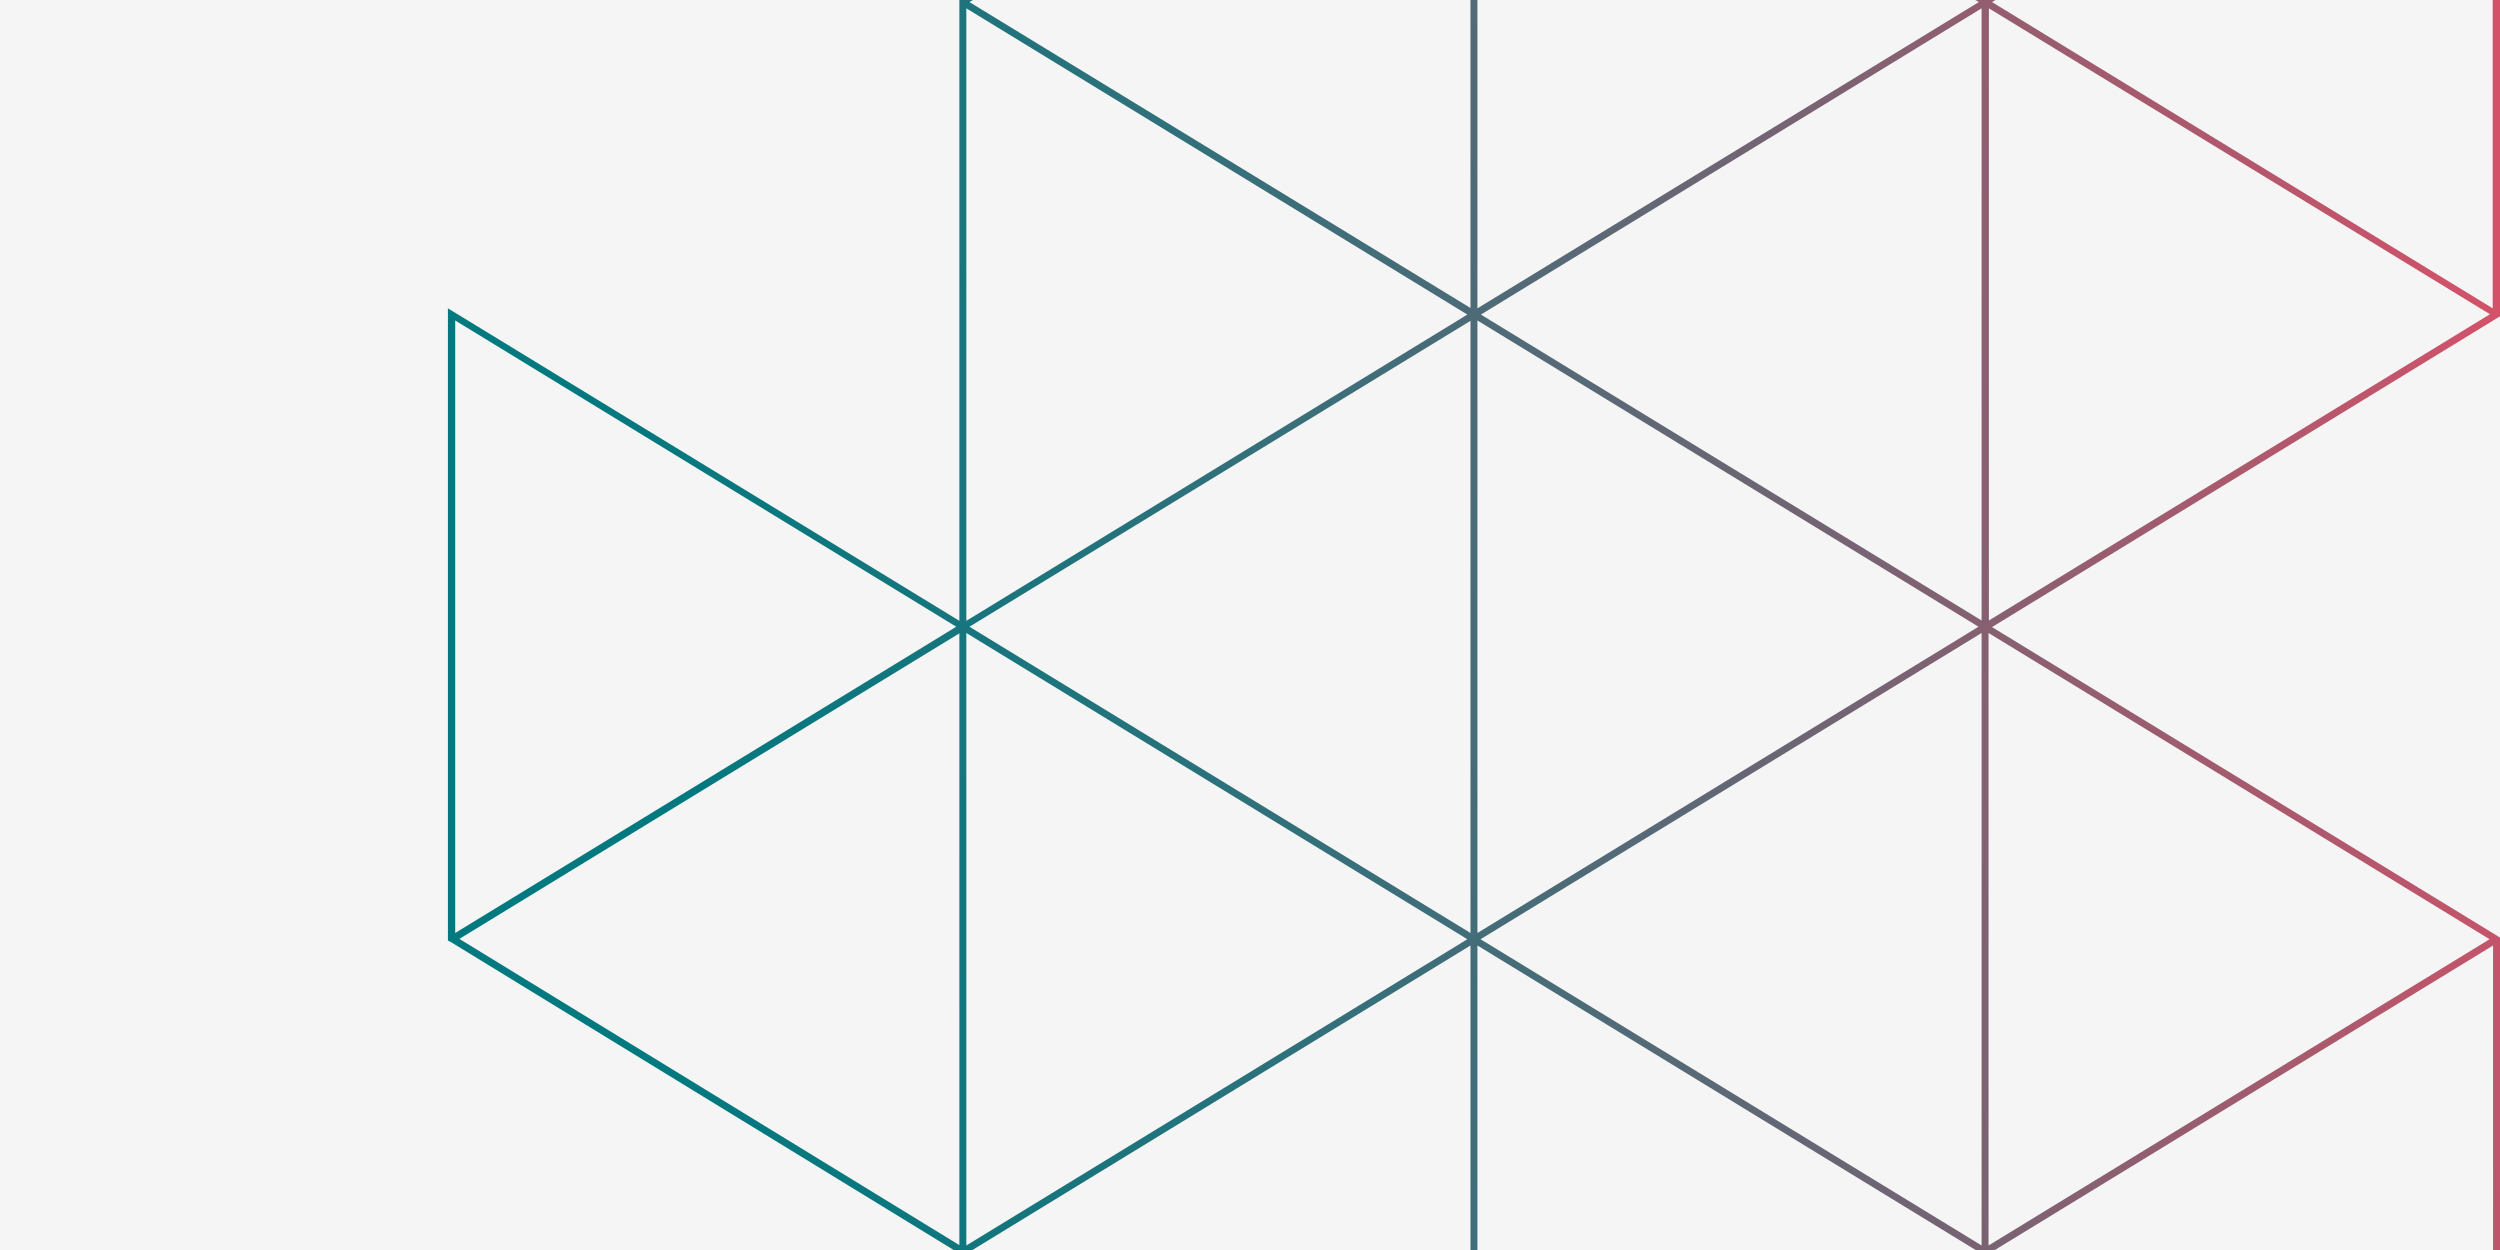
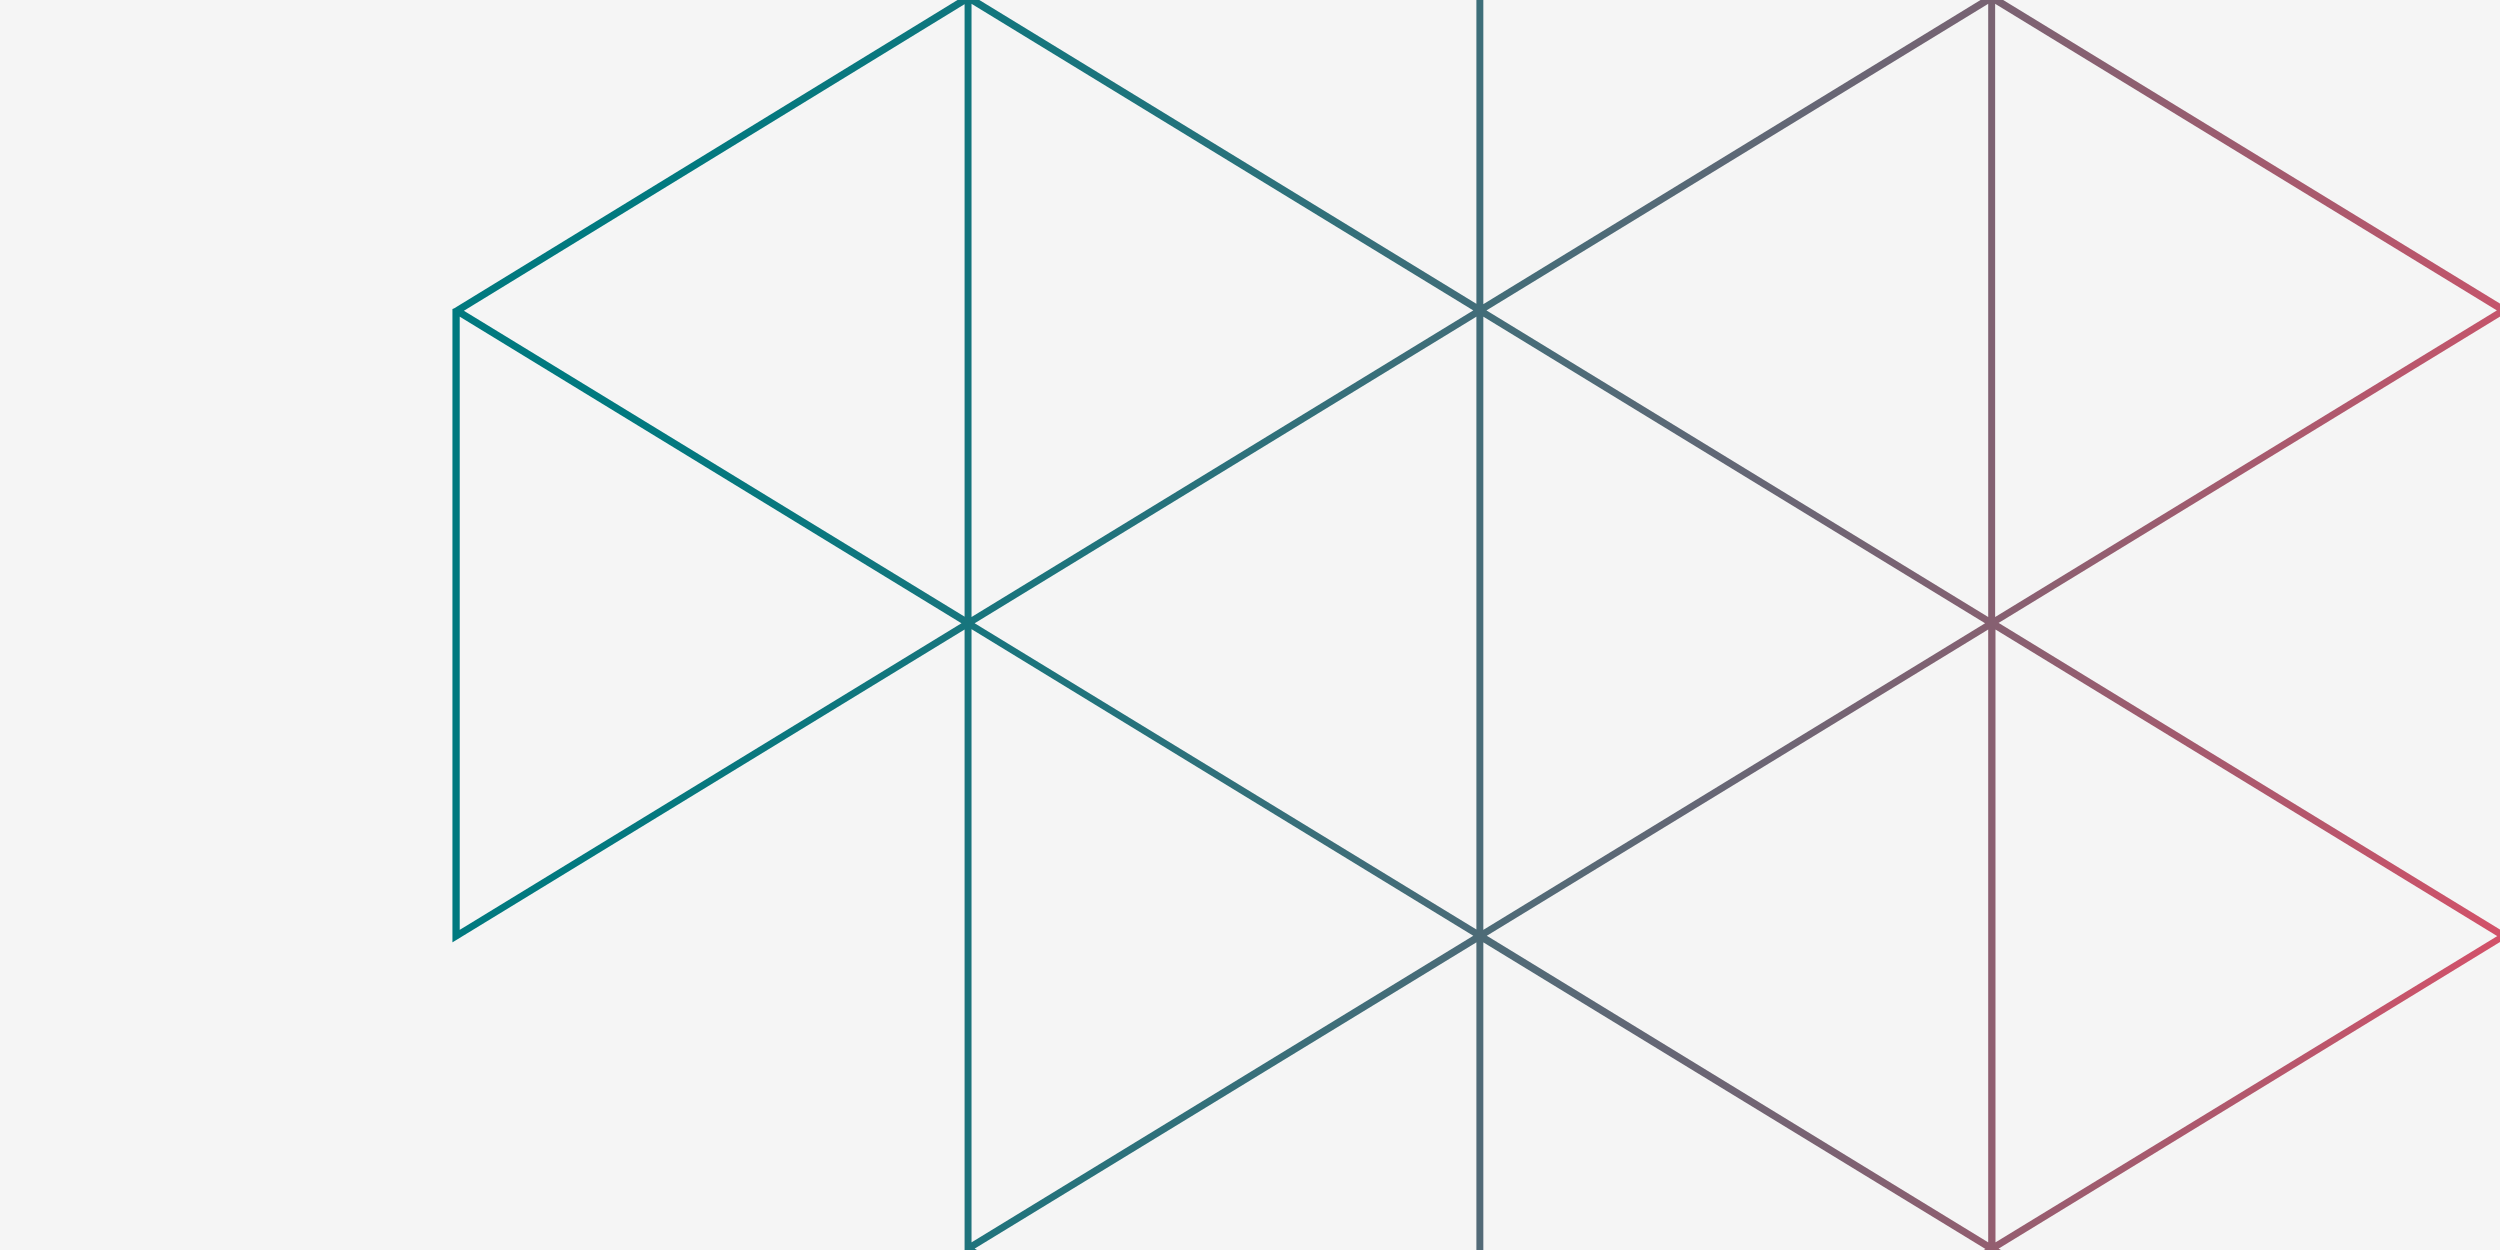
<svg xmlns="http://www.w3.org/2000/svg" xmlns:xlink="http://www.w3.org/1999/xlink" version="1.1" id="Layer_1" x="0px" y="0px" viewBox="0 0 720 360" style="enable-background:new 0 0 720 360;" xml:space="preserve">
  <style type="text/css">
	.st0{fill:#F5F5F5;}
	.st1{clip-path:url(#SVGID_2_);}
	.st2{fill:url(#SVGID_3_);}
</style>
-   <rect class="st0" width="720" height="360" />
+   <rect x="-1" y="-0.2" class="st0" width="721" height="360.5" />
  <g>
-     <defs>
-       <rect id="SVGID_1_" width="720" height="360" />
-     </defs>
-     <clipPath id="SVGID_2_">
-       <use xlink:href="#SVGID_1_" style="overflow:visible;" />
-     </clipPath>
-     <g class="st1">
-       <linearGradient id="SVGID_3_" gradientUnits="userSpaceOnUse" x1="180.546" y1="117.778" x2="733.062" y2="204.383" gradientTransform="matrix(1 0 0 -1 0 360)">
-         <stop offset="0" style="stop-color:#01797F" />
-         <stop offset="9.722270e-02" style="stop-color:#0A777E" />
-         <stop offset="0.253" style="stop-color:#21737C" />
-         <stop offset="0.449" style="stop-color:#476C78" />
-         <stop offset="0.675" style="stop-color:#7D6272" />
-         <stop offset="0.926" style="stop-color:#C0556B" />
-         <stop offset="1" style="stop-color:#D55169" />
-       </linearGradient>
-       <path class="st2" d="M720,452.3V270l-0.5-0.3l-145.8-89.1L720,91.1l0-182.2l-1.5,0.9L571.8-0.6L424.5-90.6L276.3,0v178.8L129,88.8    v182.1l0.5,0.2l294.9,180.6l0.5-0.3l146.7-89.7L720,452.3z M573.7,360.5l144.3-88.2v176.4L573.7,360.5z M717.1,90.5l-144.3,88.2    V2.4L717.1,90.5z M279.2,0.6l144.3-88.2V88.7L279.2,0.6z M422.6,90.6l-144.3,88.2V2.4L422.6,90.6z M132.3,270.4l144-88l0,176.2    L132.3,270.4z M569.8,180.5l-144.3,88.2V92.3L569.8,180.5z M423.5,268.7l-144.3-88.2l144.3-88.1V268.7z M278.3,182.3l144.3,88.2    l-144.3,88.2L278.3,182.3z M423.5,272.3v176.4l-144.1-88.3L423.5,272.3z M570.7,2.4v176.3L426.5,90.6L570.7,2.4z M570.7,182.3    v176.4l-144.3-88.2L570.7,182.3z M569.8,360.5l-144.3,88.2V272.3L569.8,360.5z M131.1,92.3l144.3,88.2l-144.3,88.2V92.3z     M569.9,0.6L425.5,88.8V-87.7L569.9,0.6z M717.9-87.5l0,176.3L573.7,0.6L717.9-87.5z M717,270.5l-144.3,88.2V182.3L717,270.5z" />
+     <g>
+       <g>
+         <defs>
+           <rect id="SVGID_1_" x="-1" y="-0.2" width="721" height="360.5" />
+         </defs>
+         <clipPath id="SVGID_2_">
+           <use xlink:href="#SVGID_1_" style="overflow:visible;" />
+         </clipPath>
+         <g class="st1">
+           <linearGradient id="SVGID_3_" gradientUnits="userSpaceOnUse" x1="181.94" y1="-20.328" x2="735.223" y2="66.397" gradientTransform="matrix(1 0 0 1 0 138)">
+             <stop offset="0" style="stop-color:#01797F" />
+             <stop offset="9.722270e-02" style="stop-color:#0A777E" />
+             <stop offset="0.253" style="stop-color:#21737C" />
+             <stop offset="0.449" style="stop-color:#476C78" />
+             <stop offset="0.675" style="stop-color:#7D6272" />
+             <stop offset="0.926" style="stop-color:#C0556B" />
+             <stop offset="1" style="stop-color:#D55169" />
+           </linearGradient>
+           <path class="st2" d="M573.5-2L426.6-91.8l-0.5-0.3L130.8,88.8l-0.5,0.2l0,182.4l147.5-90.1l0,179L426.2,451l147.5-90.1      l146.9,89.7l1.5,0.9l0-182.5l-146.5-89.6l146-89.2l0.5-0.3l0-182.6L573.5-2z M720.1-89.1l0,176.6L575.6-0.8L720.1-89.1z       M574.7,357.8l0-176.5l144.5,88.3L574.7,357.8z M425.2,271.4l0,176.5l-144.5-88.3L425.2,271.4z M279.8,357.8l0-176.6l144.5,88.3      L279.8,357.8z M277.8,1.2l0,176.4L133.6,89.5L277.8,1.2z M427.2,267.8l0-176.6l144.5,88.3L427.2,267.8z M425.2,91.2l0,176.5      l-144.5-88.2L425.2,91.2L425.2,91.2z M279.8,177.7l0-176.6l144.5,88.3L279.8,177.7L279.8,177.7z M280.9-0.7l144.3-88.4l0,176.6      L280.9-0.7z M428.2,269.5l144.4-88.2l0,176.5L428.2,269.5z M428.1,89.4L572.6,1.1l0,176.6L428.1,89.4z M427.2,87.6l0-176.6      L571.7-0.8L427.2,87.6z M132.4,267.8l0-176.6l144.5,88.3L132.4,267.8L132.4,267.8z M427.2,448.1l0-176.7l144.6,88.3L427.2,448.1      z M575.6,359.6L720,271.3v176.5L575.6,359.6z M574.6,177.7l0-176.6l144.5,88.3L574.6,177.7z" />
+         </g>
+       </g>
    </g>
  </g>
</svg>
